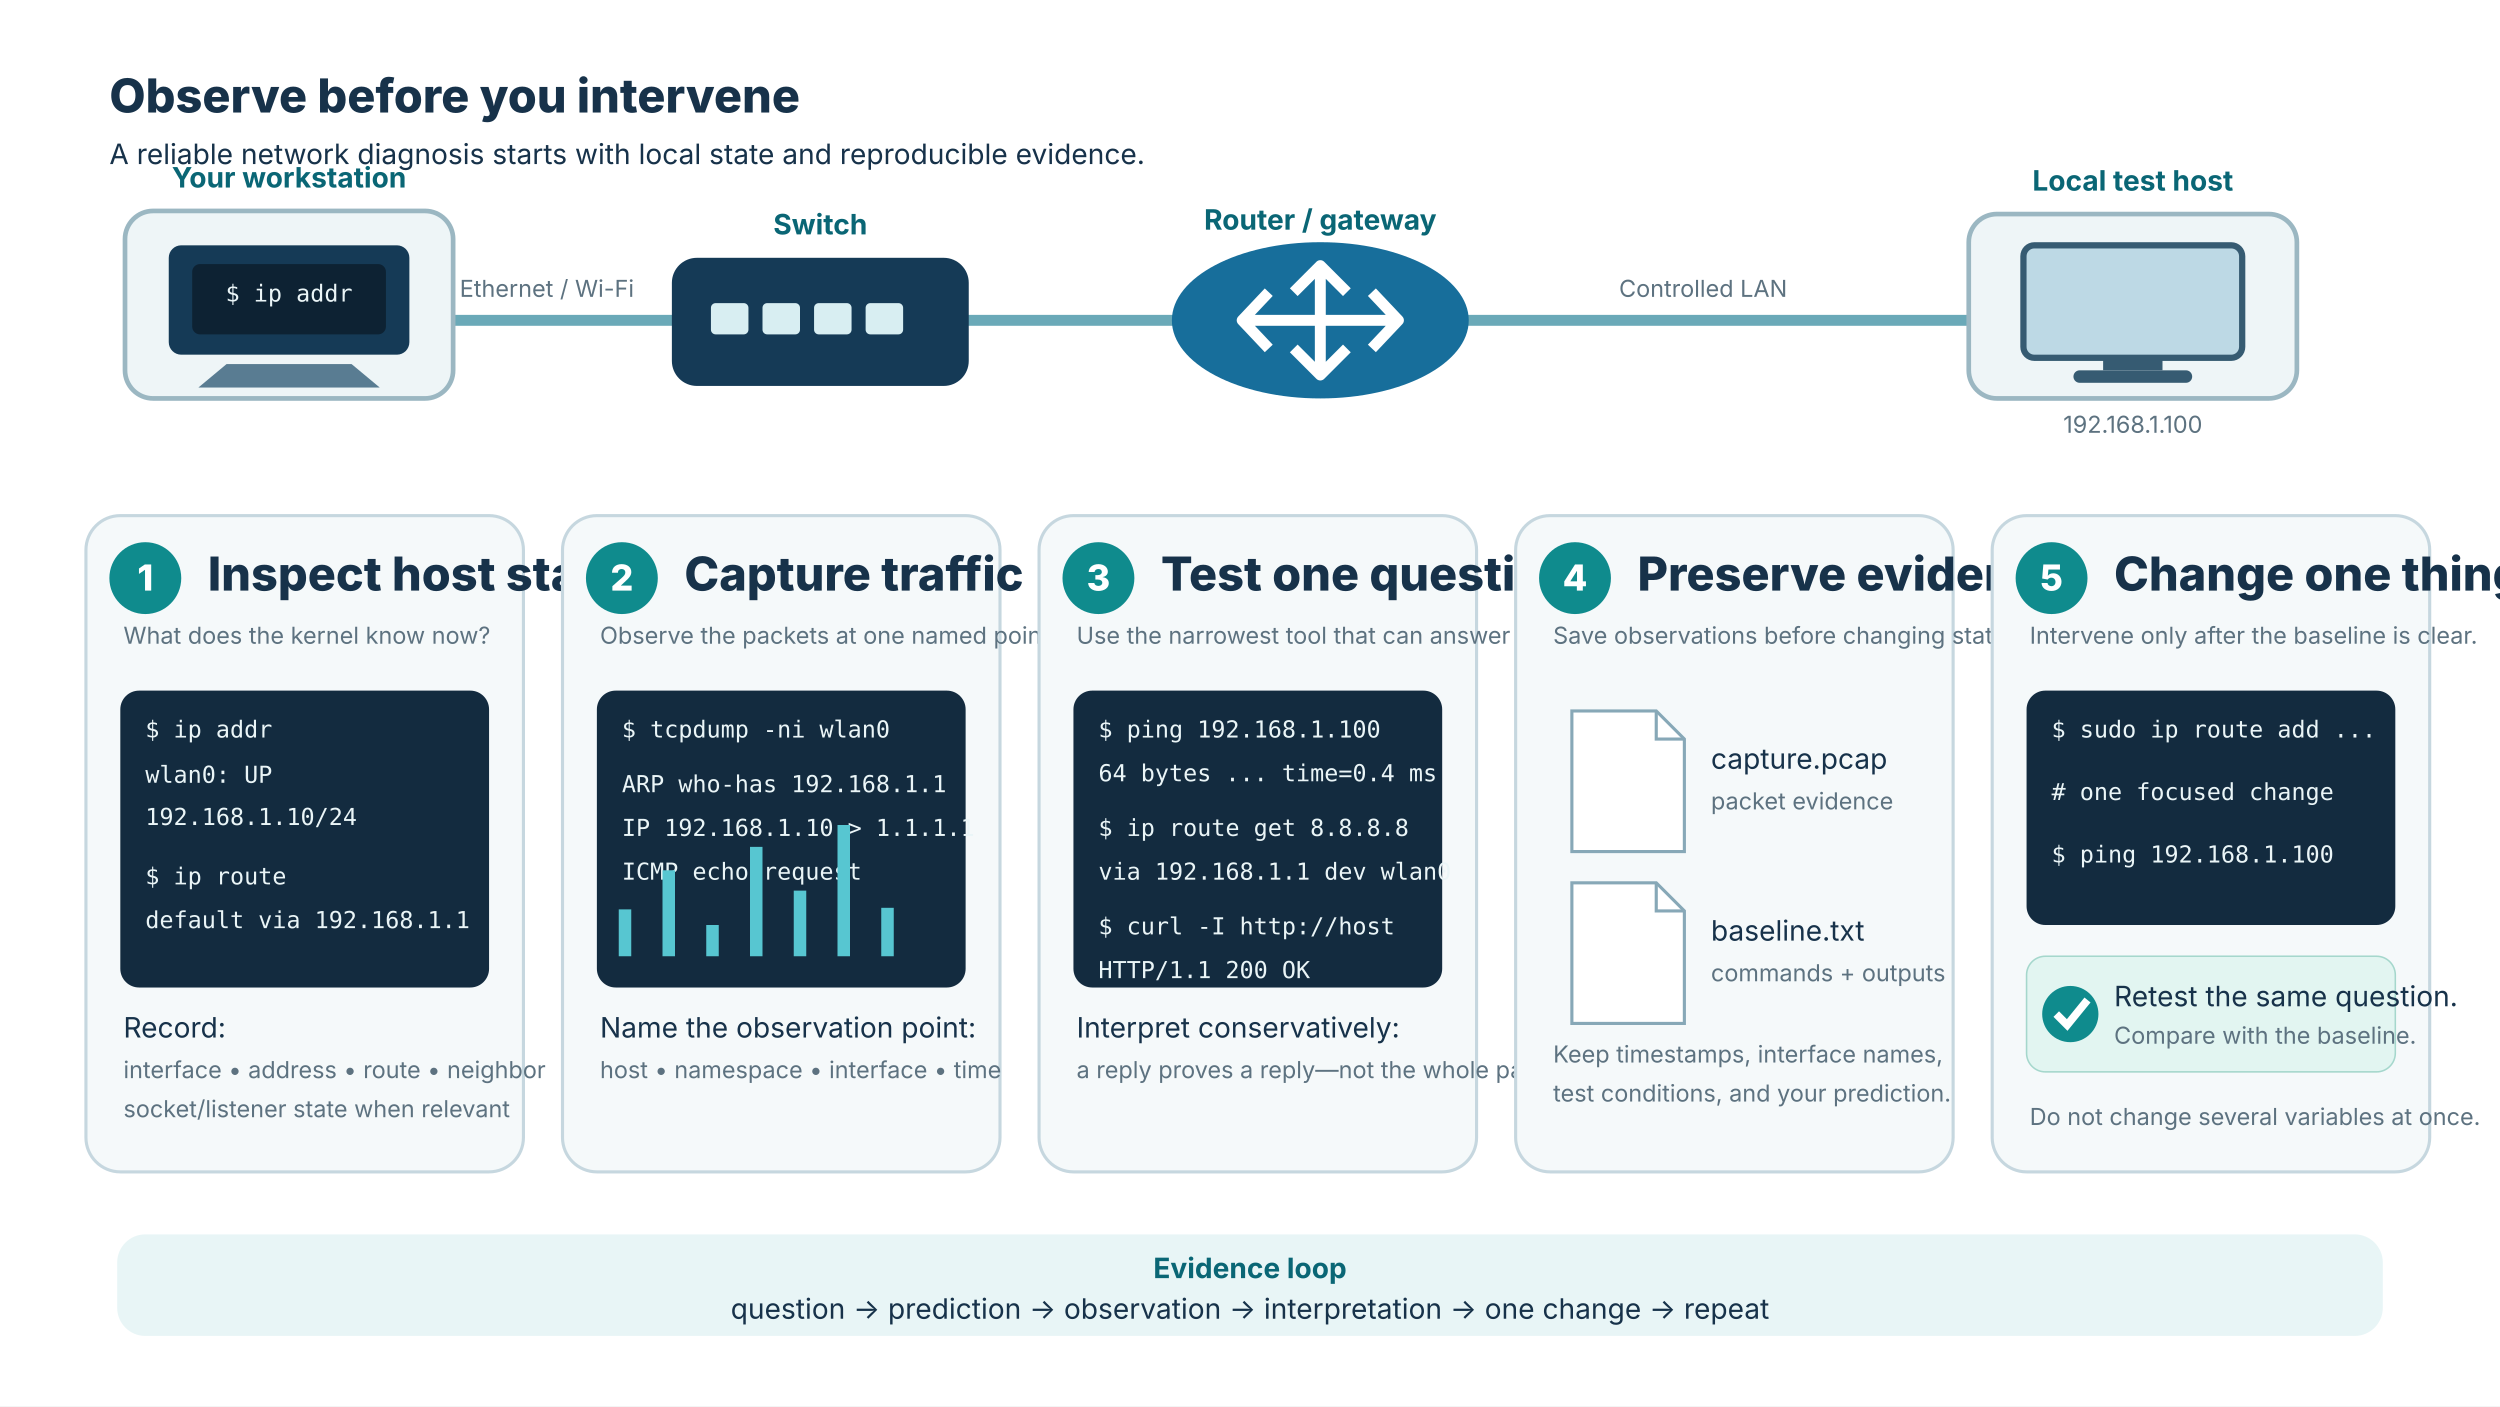
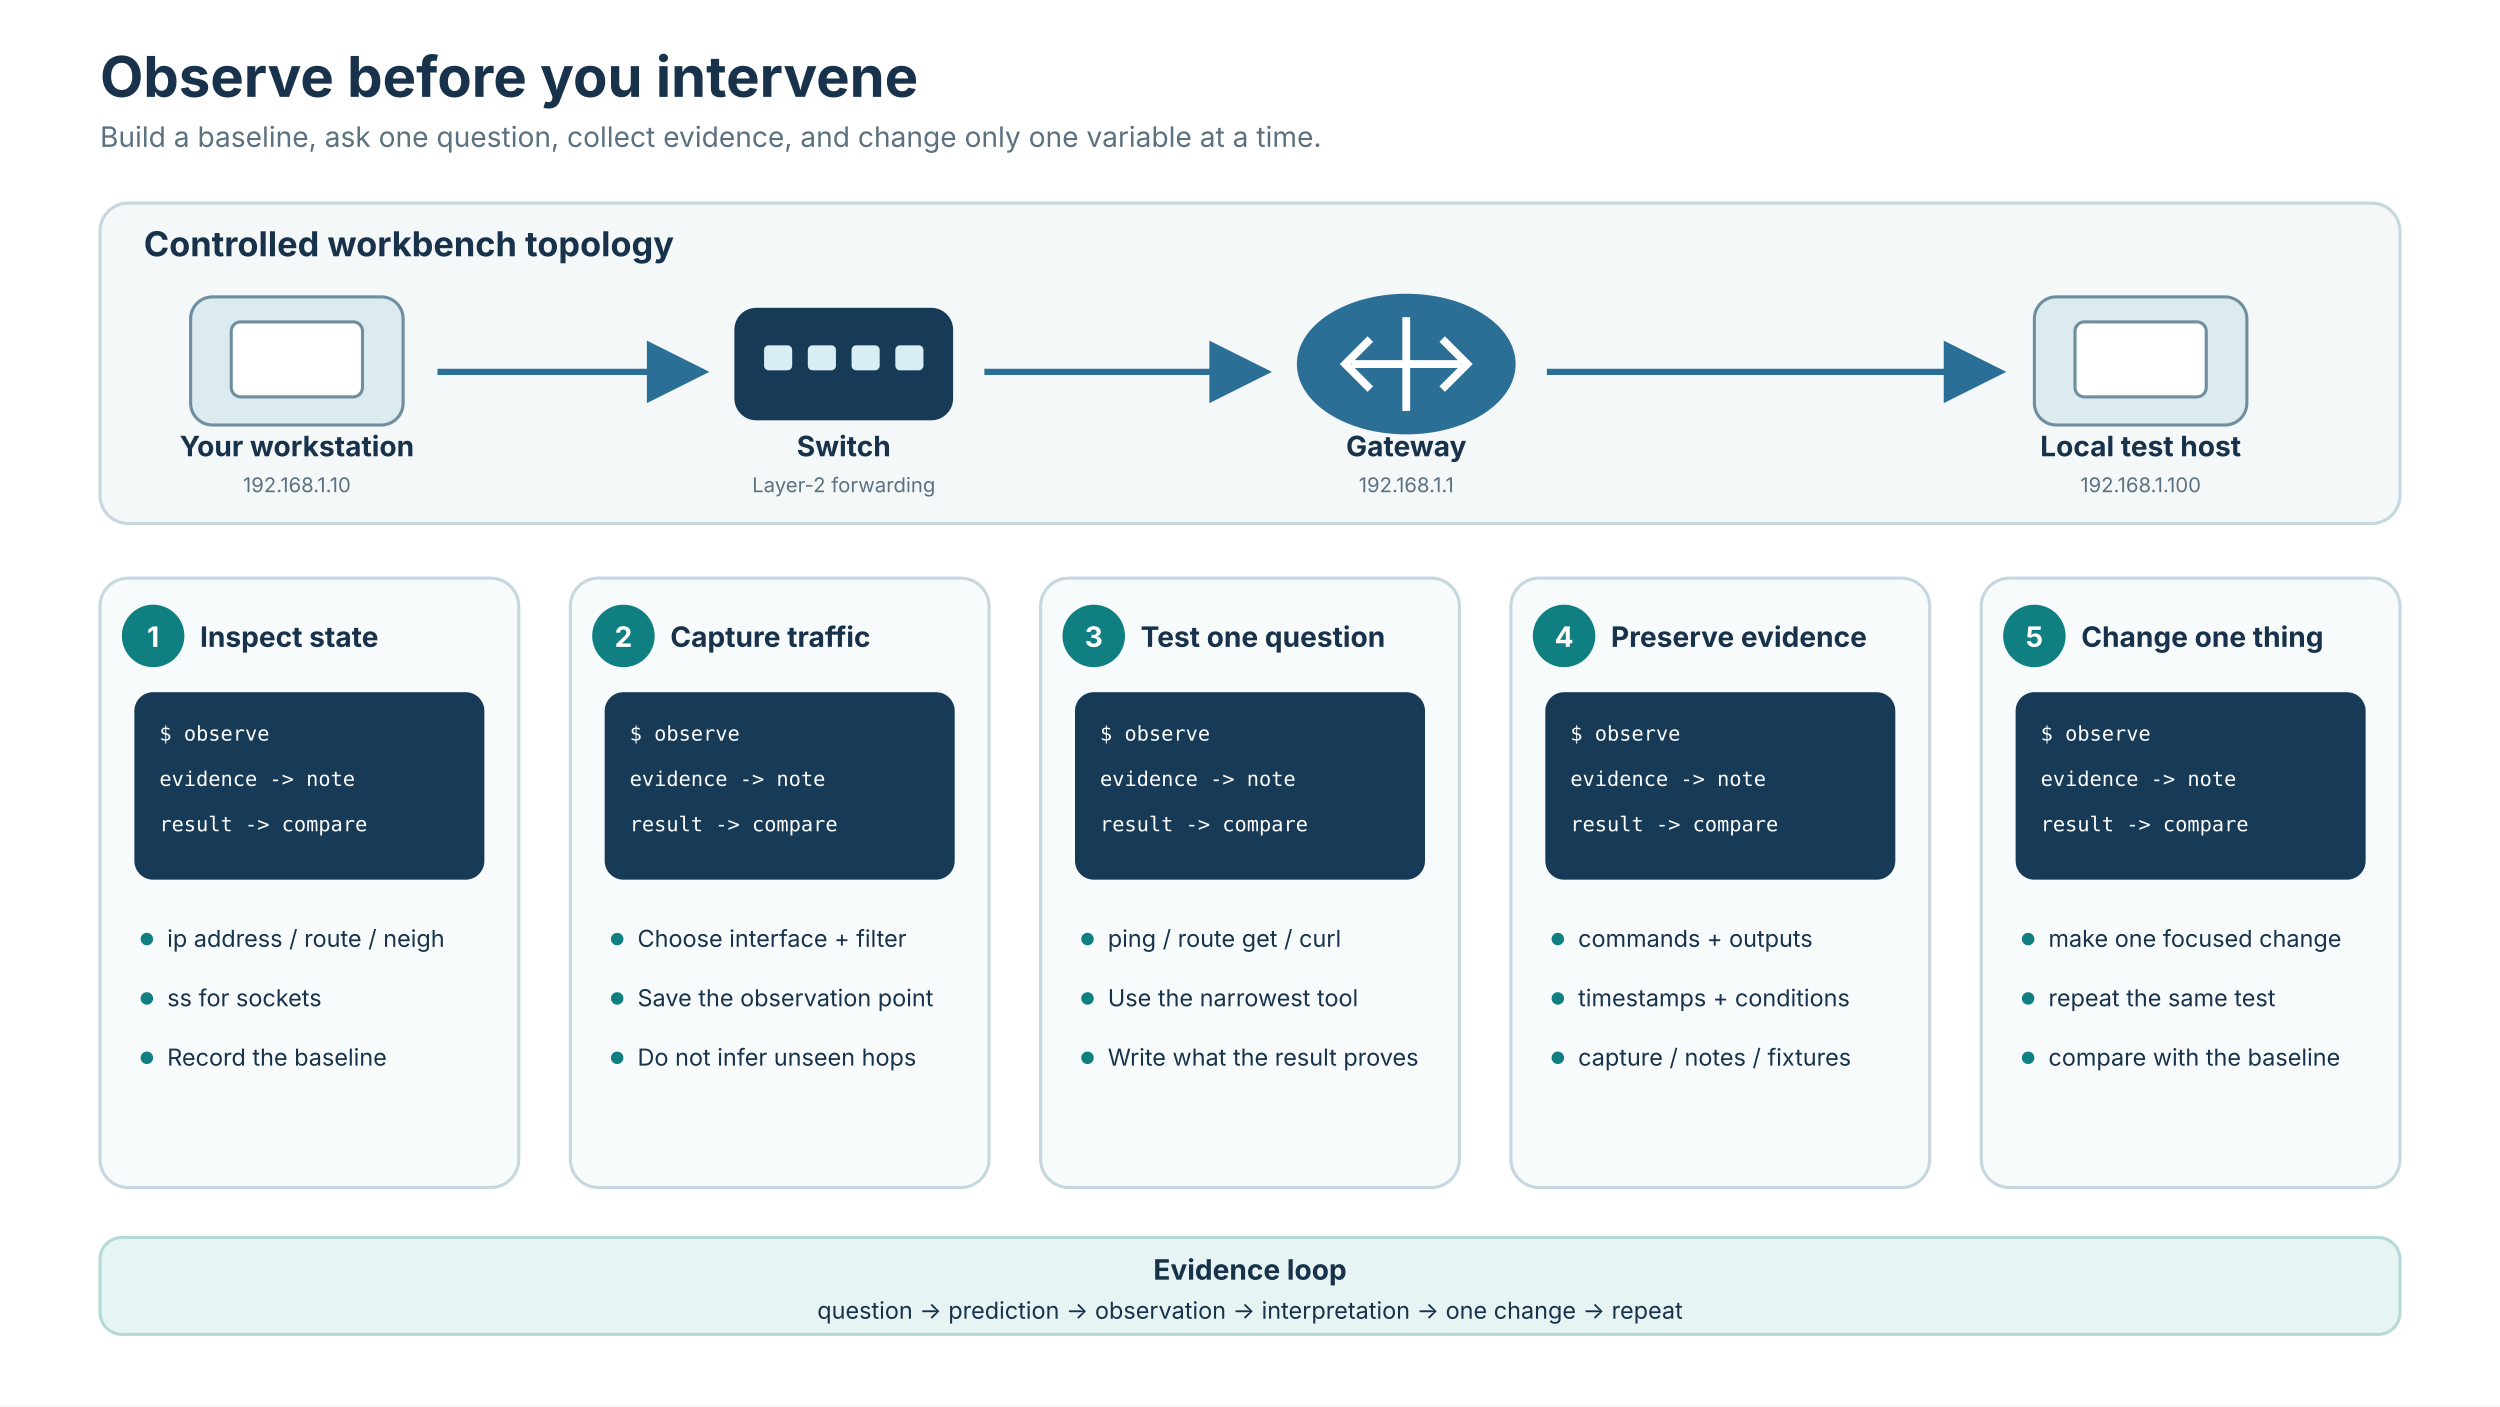
<svg xmlns="http://www.w3.org/2000/svg" viewBox="0 0 1600 900" role="img" aria-labelledby="title desc">
  <style>
- text{font-family:ui-sans-serif,system-ui,-apple-system,"Segoe UI",sans-serif;fill:#17324a}
- .h{font-size:30px;font-weight:760}.k{font-size:18px;font-weight:720;fill:#0a6675}.b{font-size:18px}.s{font-size:15px;fill:#5d7280}.mono{font-family:ui-monospace,SFMono-Regular,Consolas,monospace;font-size:15px;fill:#eaf5f7}.n{font-size:23px;font-weight:800;fill:white}
+ text{font-family:Inter,ui-sans-serif,system-ui,-apple-system,"Segoe UI",sans-serif;fill:#17324a}
+ .title{font-size:36px;font-weight:750}.subtitle{font-size:18px;fill:#5c7180}.section{font-size:22px;font-weight:720}
+ .label{font-size:18px;font-weight:700}.body{font-size:15px}.small{font-size:13px;fill:#5c7180}.tiny{font-size:12px;fill:#5c7180}
+ .mono{font-family:ui-monospace,SFMono-Regular,Consolas,monospace;font-size:13px}.white{fill:#fff}.teal{fill:#0f7f82}.blue{fill:#2b6e96}.orange{fill:#c96b1b}
+ .card{fill:#f8fbfc;stroke:#c6d7df;stroke-width:2}.soft{fill:#edf5f7}.navy{fill:#173a56}.rule{stroke:#8fa9b6;stroke-width:3}.thin{stroke:#9db2bc;stroke-width:2}
</style>
  <rect width="1600" height="900" fill="#fff" />
-   <text x="70" y="72" class="h">Observe before you intervene</text>
-   <text x="70" y="105" class="b">A reliable network diagnosis starts with local state and reproducible evidence.</text>
-   <line x1="200" y1="205" x2="1400" y2="205" stroke="#6aa9b8" stroke-width="7" stroke-linecap="round" />
-   <g transform="translate(80,135)">
-     <rect x="0" y="0" width="210" height="120" rx="18" fill="#eef5f7" stroke="#9bb7c2" stroke-width="3" />
-     <rect x="28" y="22" width="154" height="70" rx="8" fill="#153a56" />
-     <rect x="43" y="34" width="124" height="45" rx="5" fill="#0d2233" />
-     <text x="105" y="58" text-anchor="middle" class="mono">$ ip addr</text>
-     <path d="M65 98h80l18 15H47z" fill="#597c92" />
-     <text x="105" y="-15" text-anchor="middle" class="k">Your workstation</text>
-   </g>
-   <g transform="translate(430,165)">
-     <rect x="0" y="0" width="190" height="82" rx="16" fill="#153a56" />
-     <g fill="#d8eef2">
-       <rect x="25" y="29" width="24" height="20" rx="3" />
-       <rect x="58" y="29" width="24" height="20" rx="3" />
-       <rect x="91" y="29" width="24" height="20" rx="3" />
-       <rect x="124" y="29" width="24" height="20" rx="3" />
-     </g>
-     <text x="95" y="-15" text-anchor="middle" class="k">Switch</text>
-   </g>
-   <g transform="translate(750,155)">
-     <ellipse cx="95" cy="50" rx="95" ry="50" fill="#176e9b" />
-     <path d="M45 50h100M95 15v70M62 32l-17 18 17 18M128 32l17 18-17 18M78 32l17-17 17 17M78 68l17 17 17-17" fill="none" stroke="#fff" stroke-width="7" stroke-linejoin="round" />
-     <text x="95" y="-8" text-anchor="middle" class="k">Router / gateway</text>
-   </g>
-   <g transform="translate(1260,137)">
-     <rect x="0" y="0" width="210" height="118" rx="18" fill="#eef5f7" stroke="#9bb7c2" stroke-width="3" />
-     <rect x="35" y="20" width="140" height="72" rx="7" fill="#bdd9e5" stroke="#365b72" stroke-width="4" />
-     <rect x="86" y="92" width="38" height="8" fill="#365b72" />
-     <rect x="67" y="100" width="76" height="8" rx="4" fill="#365b72" />
-     <text x="105" y="-15" text-anchor="middle" class="k">Local test host</text>
-     <text x="105" y="140" text-anchor="middle" class="s">192.168.1.100</text>
-   </g>
-   <text x="350" y="190" text-anchor="middle" class="s">Ethernet / Wi-Fi</text>
-   <text x="1090" y="190" text-anchor="middle" class="s">Controlled LAN</text>
-   <g transform="translate(55,330)">
-     <g>
-       <rect width="280" height="420" rx="22" fill="#f5f9fa" stroke="#c6d7df" stroke-width="2" />
-       <circle cx="38" cy="40" r="23" fill="#0f8b8d" />
-       <text x="38" y="48" text-anchor="middle" class="n">1</text>
-       <text x="78" y="48" class="h" font-size="24">Inspect host state</text>
-       <text x="24" y="82" class="s">What does the kernel know now?</text>
-       <rect x="22" y="112" width="236" height="190" rx="12" fill="#132b3f" />
-       <text x="38" y="142" class="mono">$ ip addr</text>
-       <text x="38" y="171" class="mono">wlan0: UP</text>
-       <text x="38" y="198" class="mono">192.168.1.10/24</text>
-       <text x="38" y="236" class="mono">$ ip route</text>
-       <text x="38" y="264" class="mono">default via 192.168.1.1</text>
-       <text x="24" y="334" class="b">Record:</text>
-       <text x="24" y="360" class="s">interface • address • route • neighbor</text>
-       <text x="24" y="385" class="s">socket/listener state when relevant</text>
-     </g>
-     <g transform="translate(305,0)">
-       <rect width="280" height="420" rx="22" fill="#f5f9fa" stroke="#c6d7df" stroke-width="2" />
-       <circle cx="38" cy="40" r="23" fill="#0f8b8d" />
-       <text x="38" y="48" text-anchor="middle" class="n">2</text>
-       <text x="78" y="48" class="h" font-size="24">Capture traffic</text>
-       <text x="24" y="82" class="s">Observe the packets at one named point.</text>
-       <rect x="22" y="112" width="236" height="190" rx="12" fill="#132b3f" />
-       <text x="38" y="142" class="mono">$ tcpdump -ni wlan0</text>
-       <text x="38" y="177" class="mono">ARP who-has 192.168.1.1</text>
-       <text x="38" y="205" class="mono">IP 192.168.1.10 &gt; 1.1.1.1</text>
-       <text x="38" y="233" class="mono">ICMP echo request</text>
-       <path d="M40 282v-30M68 282v-55M96 282v-20M124 282v-70M152 282v-42M180 282v-84M208 282v-31" stroke="#57c6d1" stroke-width="8" />
-       <text x="24" y="334" class="b">Name the observation point:</text>
-       <text x="24" y="360" class="s">host • namespace • interface • time</text>
-     </g>
-     <g transform="translate(610,0)">
-       <rect width="280" height="420" rx="22" fill="#f5f9fa" stroke="#c6d7df" stroke-width="2" />
-       <circle cx="38" cy="40" r="23" fill="#0f8b8d" />
-       <text x="38" y="48" text-anchor="middle" class="n">3</text>
-       <text x="78" y="48" class="h" font-size="24">Test one question</text>
-       <text x="24" y="82" class="s">Use the narrowest tool that can answer it.</text>
-       <rect x="22" y="112" width="236" height="190" rx="12" fill="#132b3f" />
-       <text x="38" y="142" class="mono">$ ping 192.168.1.100</text>
-       <text x="38" y="170" class="mono">64 bytes ... time=0.4 ms</text>
-       <text x="38" y="205" class="mono">$ ip route get 8.8.8.8</text>
-       <text x="38" y="233" class="mono">via 192.168.1.1 dev wlan0</text>
-       <text x="38" y="268" class="mono">$ curl -I http://host</text>
-       <text x="38" y="296" class="mono">HTTP/1.1 200 OK</text>
-       <text x="24" y="334" class="b">Interpret conservatively:</text>
-       <text x="24" y="360" class="s">a reply proves a reply—not the whole path</text>
-     </g>
-     <g transform="translate(915,0)">
-       <rect width="280" height="420" rx="22" fill="#f5f9fa" stroke="#c6d7df" stroke-width="2" />
-       <circle cx="38" cy="40" r="23" fill="#0f8b8d" />
-       <text x="38" y="48" text-anchor="middle" class="n">4</text>
-       <text x="78" y="48" class="h" font-size="24">Preserve evidence</text>
-       <text x="24" y="82" class="s">Save observations before changing state.</text>
-       <g transform="translate(36,125)" fill="#fff" stroke="#87a8b7" stroke-width="2">
-         <path d="M0 0h54l18 18v72H0z" />
-         <path d="M54 0v18h18" fill="none" />
-         <path d="M0 110h54l18 18v72H0z" />
-         <path d="M54 110v18h18" fill="none" />
-       </g>
-       <text x="125" y="162" class="b">capture.pcap</text>
-       <text x="125" y="188" class="s">packet evidence</text>
-       <text x="125" y="272" class="b">baseline.txt</text>
-       <text x="125" y="298" class="s">commands + outputs</text>
-       <text x="24" y="350" class="s">Keep timestamps, interface names,</text>
-       <text x="24" y="375" class="s">test conditions, and your prediction.</text>
-     </g>
-     <g transform="translate(1220,0)">
-       <rect width="280" height="420" rx="22" fill="#f5f9fa" stroke="#c6d7df" stroke-width="2" />
-       <circle cx="38" cy="40" r="23" fill="#0f8b8d" />
-       <text x="38" y="48" text-anchor="middle" class="n">5</text>
-       <text x="78" y="48" class="h" font-size="24">Change one thing</text>
-       <text x="24" y="82" class="s">Intervene only after the baseline is clear.</text>
-       <rect x="22" y="112" width="236" height="150" rx="12" fill="#132b3f" />
-       <text x="38" y="142" class="mono">$ sudo ip route add ...</text>
-       <text x="38" y="182" class="mono"># one focused change</text>
-       <text x="38" y="222" class="mono">$ ping 192.168.1.100</text>
-       <rect x="22" y="282" width="236" height="74" rx="12" fill="#e2f5f1" stroke="#a5d7cc" />
-       <circle cx="50" cy="319" r="18" fill="#0f8b8d" />
-       <path d="M41 319l7 7 13-16" fill="none" stroke="#fff" stroke-width="5" />
-       <text x="78" y="314" class="b">Retest the same question.</text>
-       <text x="78" y="338" class="s">Compare with the baseline.</text>
-       <text x="24" y="390" class="s">Do not change several variables at once.</text>
-     </g>
-   </g>
-   <rect x="75" y="790" width="1450" height="65" rx="18" fill="#e8f5f6" />
-   <text x="800" y="818" text-anchor="middle" class="k">Evidence loop</text>
-   <text x="800" y="844" text-anchor="middle" class="b">question → prediction → observation → interpretation → one change → repeat</text>
+   <defs>
+     <marker id="arr" markerWidth="10" markerHeight="10" refX="9" refY="5" orient="auto">
+       <path d="M0 0L10 5L0 10z" fill="#2b6e96" />
+     </marker>
+   </defs>
+   <text x="64" y="62" class="title">Observe before you intervene</text>
+   <text x="64" y="94" class="subtitle">Build a baseline, ask one question, collect evidence, and change only one variable at a time.</text>
+   <rect x="64" y="130" width="1472" height="205" rx="18" fill="#f4f8f9" stroke="#c6d7df" stroke-width="2" />
+   <text x="92" y="164" class="section">Controlled workbench topology</text>
+   <line x1="280" y1="238" x2="450" y2="238" stroke="#2b6e96" stroke-width="4" marker-end="url(#arr)" />
+   <rect x="122" y="190" width="136" height="82" rx="14" fill="#dcebf0" stroke="#6f8fa0" stroke-width="2" />
+   <rect x="148" y="206" width="84" height="48" rx="6" fill="#fff" stroke="#6f8fa0" stroke-width="2" />
+   <text x="190" y="292" class="label" text-anchor="middle">Your workstation</text>
+   <text x="190" y="315" class="small" text-anchor="middle">192.168.1.10</text>
+   <line x1="630" y1="238" x2="810" y2="238" stroke="#2b6e96" stroke-width="4" marker-end="url(#arr)" />
+   <rect x="470" y="197" width="140" height="72" rx="14" fill="#173a56" />
+   <rect x="489" y="221" width="18" height="16" rx="3" fill="#d8eef2" />
+   <rect x="517" y="221" width="18" height="16" rx="3" fill="#d8eef2" />
+   <rect x="545" y="221" width="18" height="16" rx="3" fill="#d8eef2" />
+   <rect x="573" y="221" width="18" height="16" rx="3" fill="#d8eef2" />
+   <text x="540" y="292" class="label" text-anchor="middle">Switch</text>
+   <text x="540" y="315" class="small" text-anchor="middle">Layer-2 forwarding</text>
+   <line x1="990" y1="238" x2="1280" y2="238" stroke="#2b6e96" stroke-width="4" marker-end="url(#arr)" />
+   <ellipse cx="900" cy="233" rx="70" ry="45" fill="#2b6e96" />
+   <path d="M865 233h70M900 203v60M877 217l-16 16 16 16M923 217l16 16-16 16" fill="none" stroke="#fff" stroke-width="5" />
+   <text x="900" y="292" class="label" text-anchor="middle">Gateway</text>
+   <text x="900" y="315" class="small" text-anchor="middle">192.168.1.1</text>
+   <rect x="1302" y="190" width="136" height="82" rx="14" fill="#dcebf0" stroke="#6f8fa0" stroke-width="2" />
+   <rect x="1328" y="206" width="84" height="48" rx="6" fill="#fff" stroke="#6f8fa0" stroke-width="2" />
+   <text x="1370" y="292" class="label" text-anchor="middle">Local test host</text>
+   <text x="1370" y="315" class="small" text-anchor="middle">192.168.1.100</text>
+   <rect x="64" y="370" width="268" height="390" rx="18" fill="#f8fbfc" stroke="#c6d7df" stroke-width="2" />
+   <circle cx="98" cy="407" r="20" fill="#0f7f82" />
+   <text x="98" y="414" class="label white" text-anchor="middle">1</text>
+   <text x="128" y="414" class="label">Inspect state</text>
+   <rect x="86" y="443" width="224" height="120" rx="12" fill="#173a56" />
+   <text x="102" y="474" class="mono white">$ observe</text>
+   <text x="102" y="503" class="mono white">evidence -&gt; note</text>
+   <text x="102" y="532" class="mono white">result -&gt; compare</text>
+   <circle cx="94" cy="601" r="4" fill="#0f7f82" />
+   <text x="107" y="606" class="body">ip address / route / neigh</text>
+   <circle cx="94" cy="639" r="4" fill="#0f7f82" />
+   <text x="107" y="644" class="body">ss for sockets</text>
+   <circle cx="94" cy="677" r="4" fill="#0f7f82" />
+   <text x="107" y="682" class="body">Record the baseline</text>
+   <rect x="365" y="370" width="268" height="390" rx="18" fill="#f8fbfc" stroke="#c6d7df" stroke-width="2" />
+   <circle cx="399" cy="407" r="20" fill="#0f7f82" />
+   <text x="399" y="414" class="label white" text-anchor="middle">2</text>
+   <text x="429" y="414" class="label">Capture traffic</text>
+   <rect x="387" y="443" width="224" height="120" rx="12" fill="#173a56" />
+   <text x="403" y="474" class="mono white">$ observe</text>
+   <text x="403" y="503" class="mono white">evidence -&gt; note</text>
+   <text x="403" y="532" class="mono white">result -&gt; compare</text>
+   <circle cx="395" cy="601" r="4" fill="#0f7f82" />
+   <text x="408" y="606" class="body">Choose interface + filter</text>
+   <circle cx="395" cy="639" r="4" fill="#0f7f82" />
+   <text x="408" y="644" class="body">Save the observation point</text>
+   <circle cx="395" cy="677" r="4" fill="#0f7f82" />
+   <text x="408" y="682" class="body">Do not infer unseen hops</text>
+   <rect x="666" y="370" width="268" height="390" rx="18" fill="#f8fbfc" stroke="#c6d7df" stroke-width="2" />
+   <circle cx="700" cy="407" r="20" fill="#0f7f82" />
+   <text x="700" y="414" class="label white" text-anchor="middle">3</text>
+   <text x="730" y="414" class="label">Test one question</text>
+   <rect x="688" y="443" width="224" height="120" rx="12" fill="#173a56" />
+   <text x="704" y="474" class="mono white">$ observe</text>
+   <text x="704" y="503" class="mono white">evidence -&gt; note</text>
+   <text x="704" y="532" class="mono white">result -&gt; compare</text>
+   <circle cx="696" cy="601" r="4" fill="#0f7f82" />
+   <text x="709" y="606" class="body">ping / route get / curl</text>
+   <circle cx="696" cy="639" r="4" fill="#0f7f82" />
+   <text x="709" y="644" class="body">Use the narrowest tool</text>
+   <circle cx="696" cy="677" r="4" fill="#0f7f82" />
+   <text x="709" y="682" class="body">Write what the result proves</text>
+   <rect x="967" y="370" width="268" height="390" rx="18" fill="#f8fbfc" stroke="#c6d7df" stroke-width="2" />
+   <circle cx="1001" cy="407" r="20" fill="#0f7f82" />
+   <text x="1001" y="414" class="label white" text-anchor="middle">4</text>
+   <text x="1031" y="414" class="label">Preserve evidence</text>
+   <rect x="989" y="443" width="224" height="120" rx="12" fill="#173a56" />
+   <text x="1005" y="474" class="mono white">$ observe</text>
+   <text x="1005" y="503" class="mono white">evidence -&gt; note</text>
+   <text x="1005" y="532" class="mono white">result -&gt; compare</text>
+   <circle cx="997" cy="601" r="4" fill="#0f7f82" />
+   <text x="1010" y="606" class="body">commands + outputs</text>
+   <circle cx="997" cy="639" r="4" fill="#0f7f82" />
+   <text x="1010" y="644" class="body">timestamps + conditions</text>
+   <circle cx="997" cy="677" r="4" fill="#0f7f82" />
+   <text x="1010" y="682" class="body">capture / notes / fixtures</text>
+   <rect x="1268" y="370" width="268" height="390" rx="18" fill="#f8fbfc" stroke="#c6d7df" stroke-width="2" />
+   <circle cx="1302" cy="407" r="20" fill="#0f7f82" />
+   <text x="1302" y="414" class="label white" text-anchor="middle">5</text>
+   <text x="1332" y="414" class="label">Change one thing</text>
+   <rect x="1290" y="443" width="224" height="120" rx="12" fill="#173a56" />
+   <text x="1306" y="474" class="mono white">$ observe</text>
+   <text x="1306" y="503" class="mono white">evidence -&gt; note</text>
+   <text x="1306" y="532" class="mono white">result -&gt; compare</text>
+   <circle cx="1298" cy="601" r="4" fill="#0f7f82" />
+   <text x="1311" y="606" class="body">make one focused change</text>
+   <circle cx="1298" cy="639" r="4" fill="#0f7f82" />
+   <text x="1311" y="644" class="body">repeat the same test</text>
+   <circle cx="1298" cy="677" r="4" fill="#0f7f82" />
+   <text x="1311" y="682" class="body">compare with the baseline</text>
+   <rect x="64" y="792" width="1472" height="62" rx="14" fill="#e6f4f4" stroke="#b5d9d8" stroke-width="2" />
+   <text x="800" y="819" class="label" text-anchor="middle">Evidence loop</text>
+   <text x="800" y="844" class="body" text-anchor="middle">question → prediction → observation → interpretation → one change → repeat</text>
</svg>
